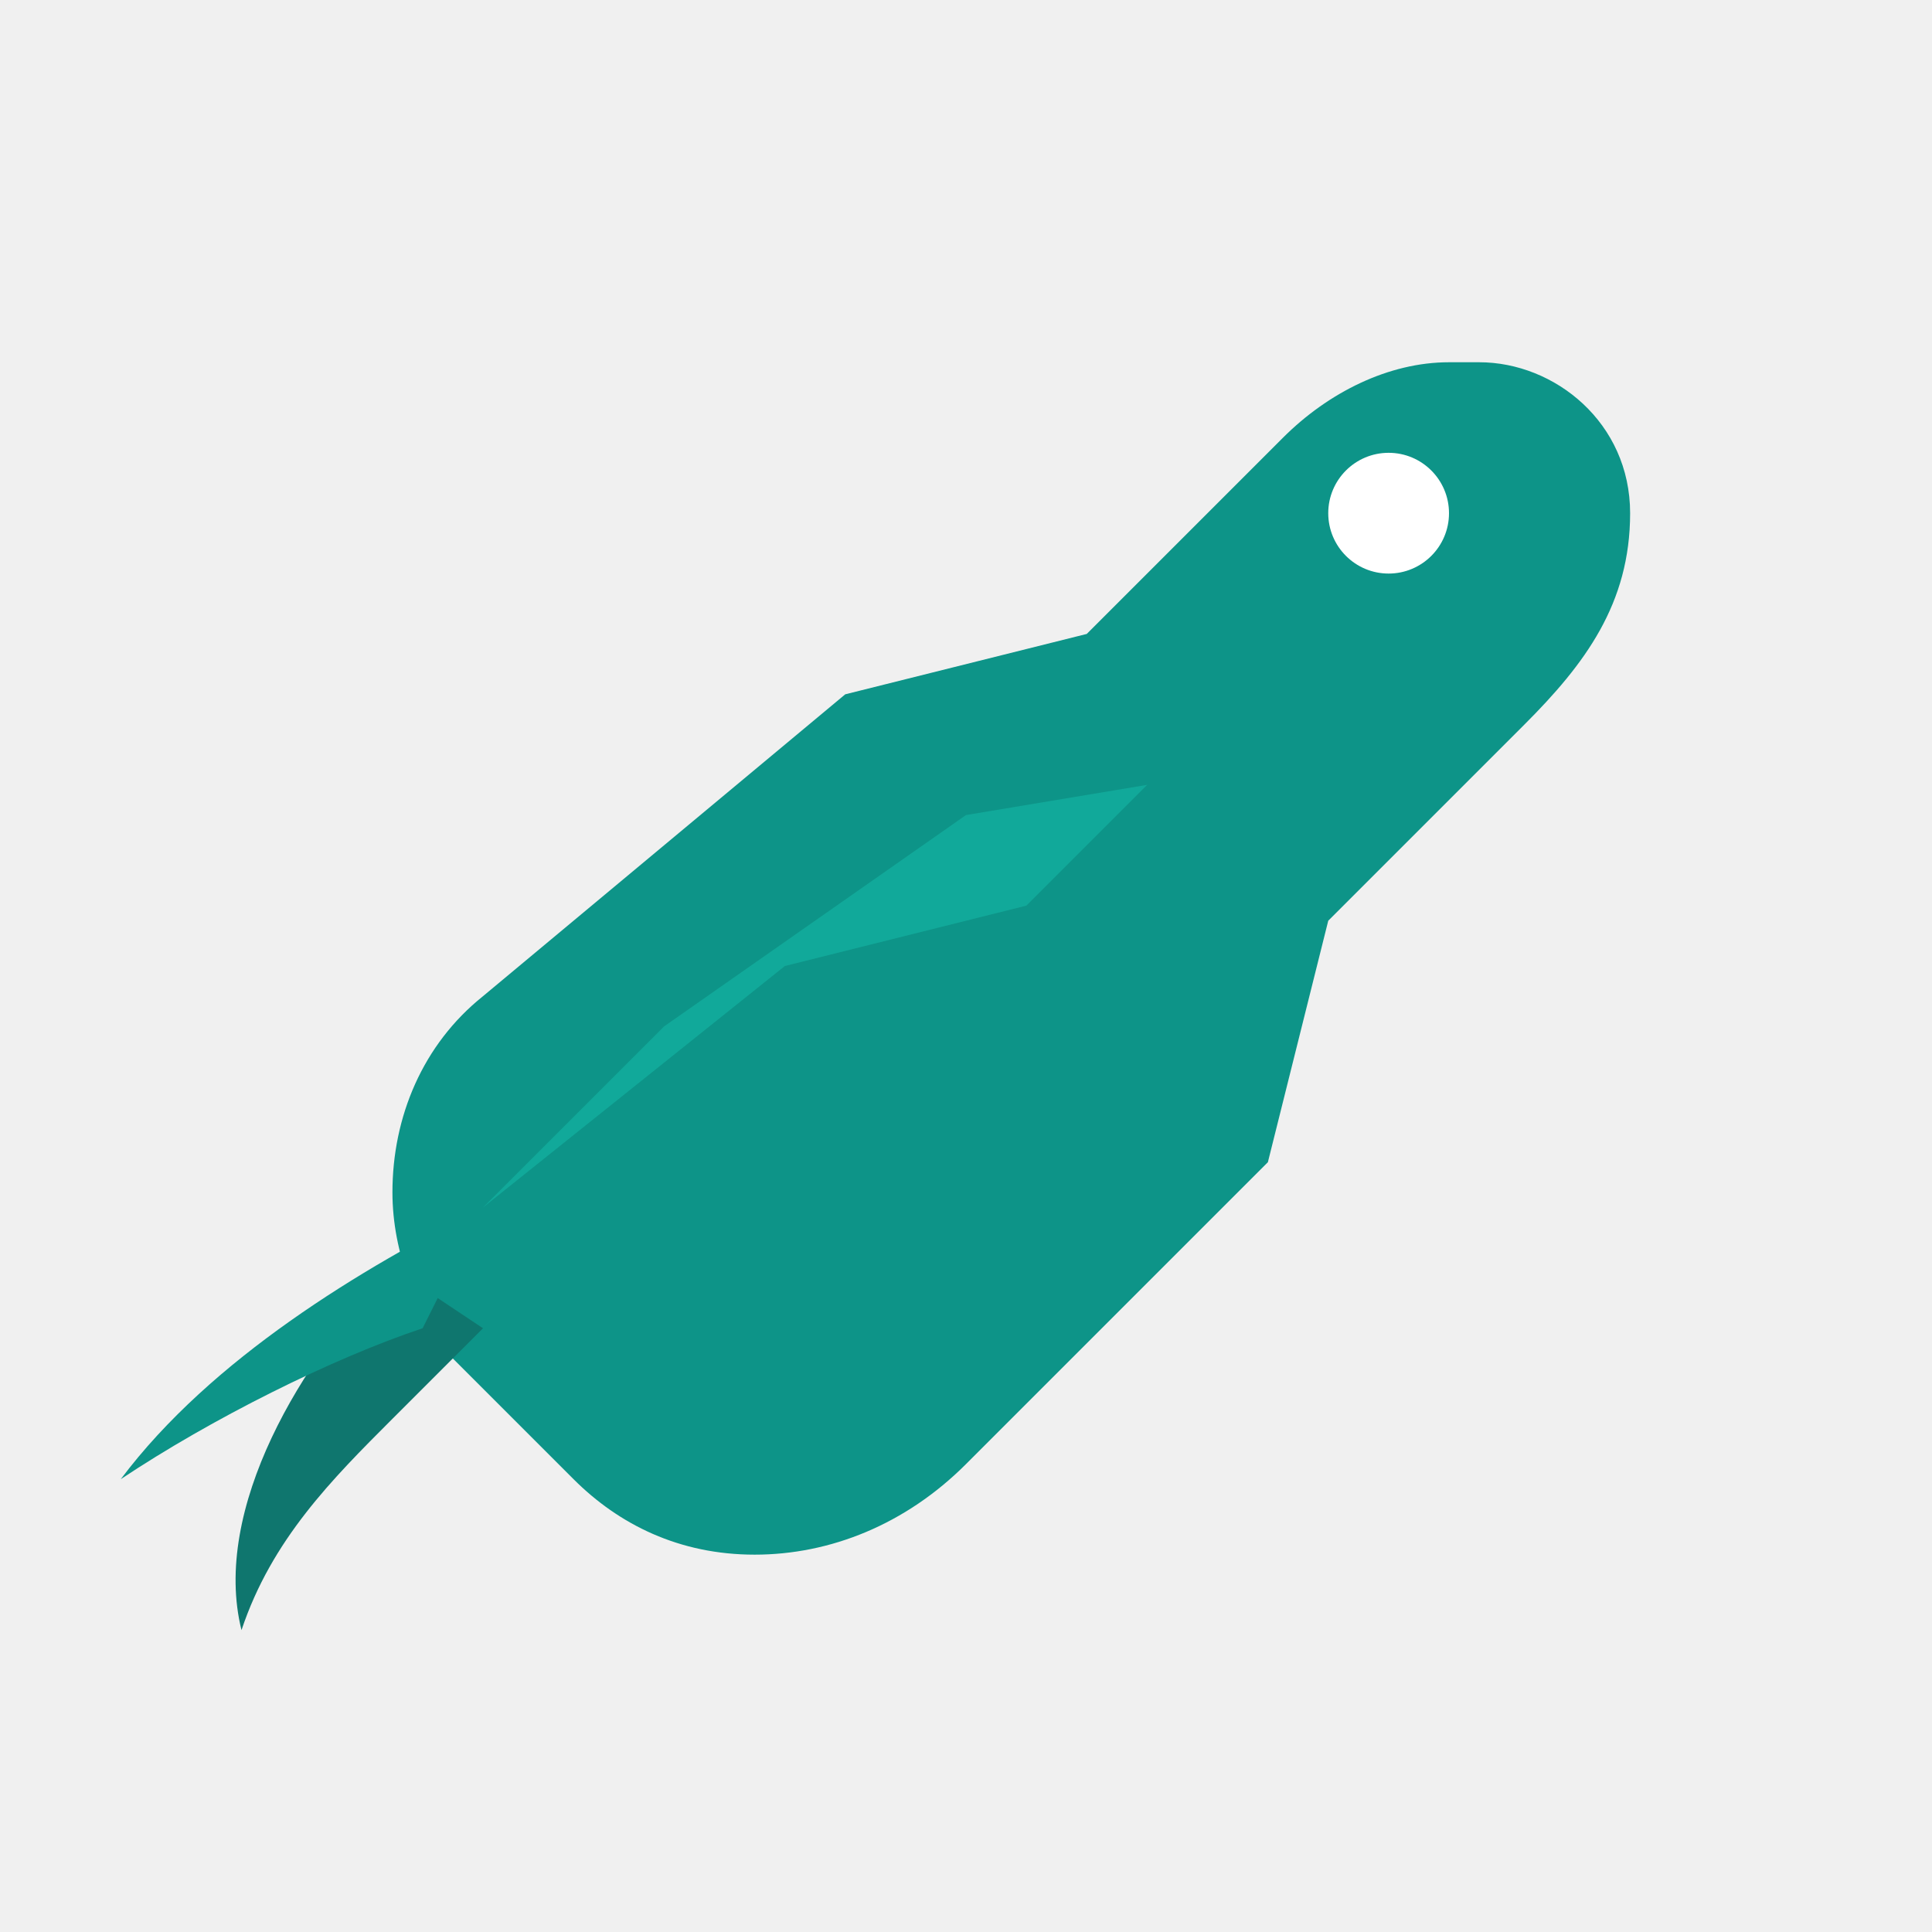
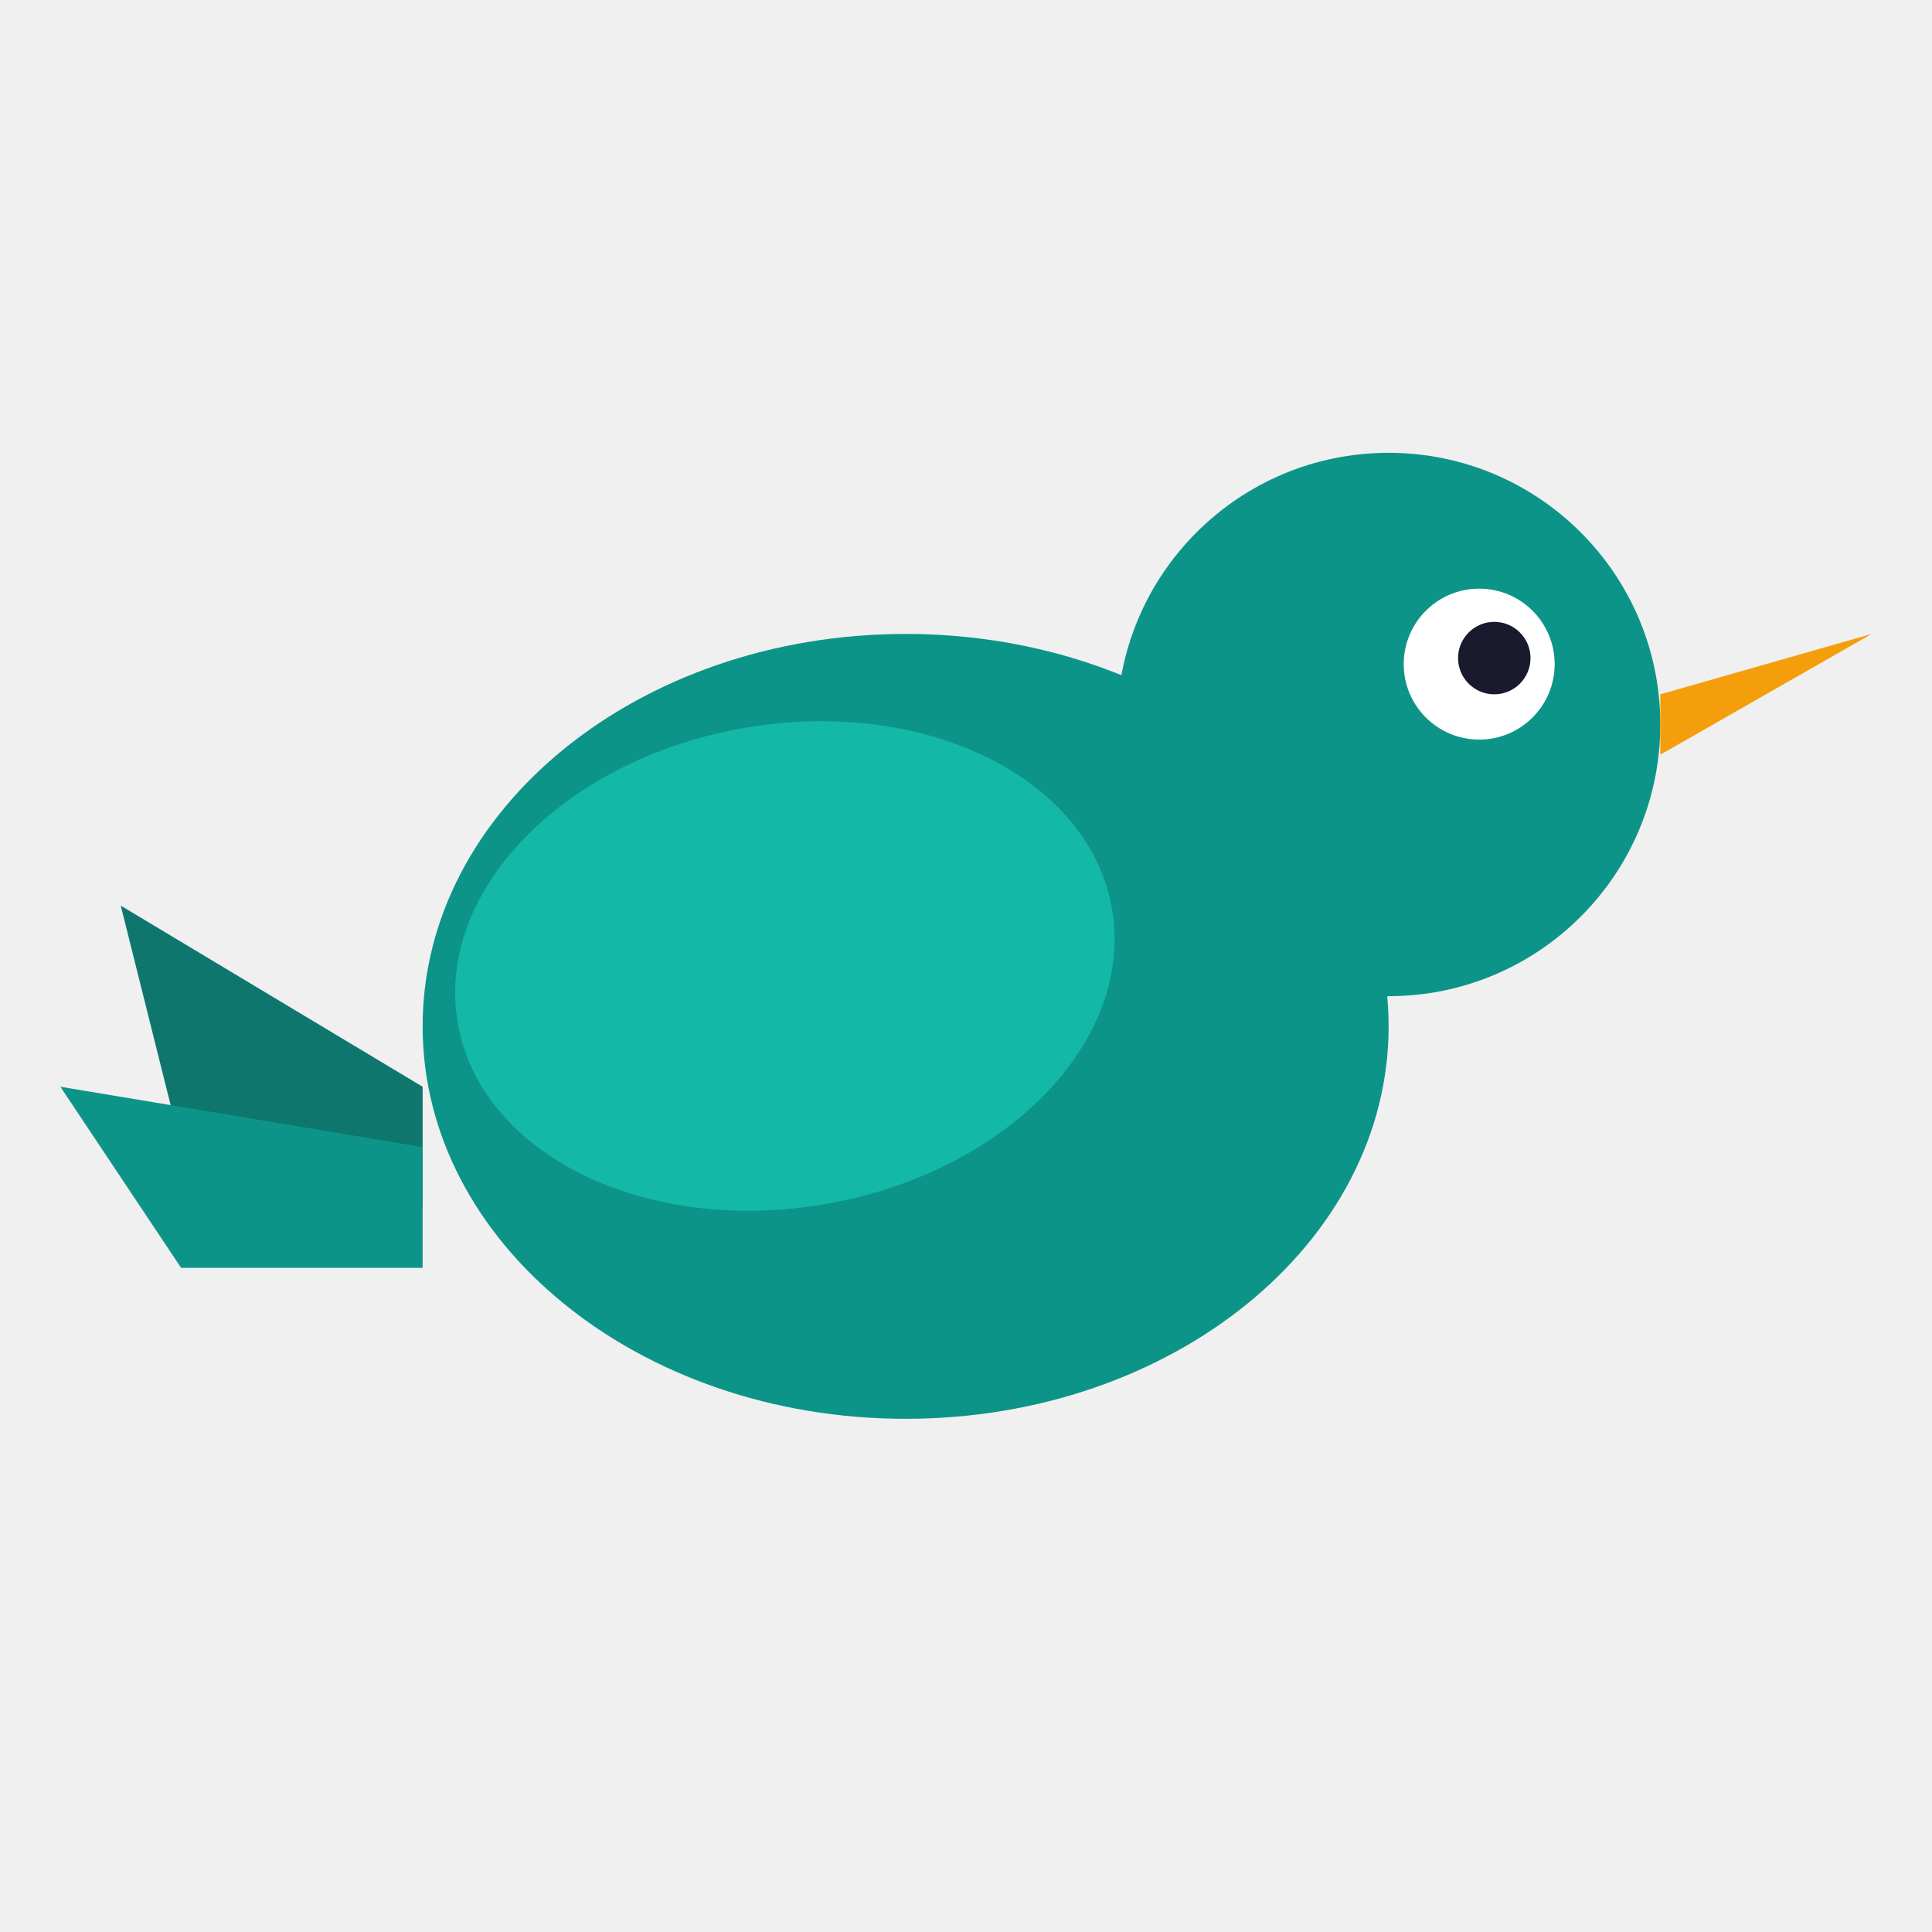
<svg xmlns="http://www.w3.org/2000/svg" viewBox="0 0 64 64" fill="none">
-   <path d="M48 12c-2 0-4 1-5.5 2.5L36 21l-8 2-12 10c-2 1.6-3 4-3 6.5 0 2 .8 4 2 5.5l4 4c1.5 1.5 3.5 2.5 6 2.5 2.5 0 5-1 7-3l10-10 2-8 6.5-6.5C52.5 22 54 20 54 17c0-3-2.5-5-5-5h-1z" fill="#0D9488" />
-   <path d="M16 40l10-8 8-2 4-4-6 1-10 7-6 6z" fill="#14B8A6" opacity="0.6" />
-   <circle cx="46" cy="17" r="2" fill="white" />
-   <path d="M13 42c-3 3-6 8-5 12 1-3 3-5 5-7l3-3-3-2z" fill="#0F766E" />
-   <path d="M16 40c-4 2-9 5-12 9 3-2 7-4 10-5l2-4z" fill="#0D9488" />
+   <ellipse cx="30" cy="34" rx="16" ry="13" fill="#0D9488" />
+   <circle cx="46" cy="24" r="9" fill="#0D9488" />
+   <circle cx="49" cy="22" r="2.5" fill="white" />
+   <circle cx="49.5" cy="21.8" r="1.2" fill="#1a1a2e" />
+   <polygon points="55,23 62,21 55,25" fill="#F59E0B" />
+   <ellipse cx="26" cy="32" rx="11" ry="8" fill="#14B8A6" transform="rotate(-10 26 32)" />
+   <polygon points="14,36 4,30 6,38 14,40" fill="#0F766E" />
+   <polygon points="14,38 2,36 6,42 14,42" fill="#0D9488" />
</svg>
